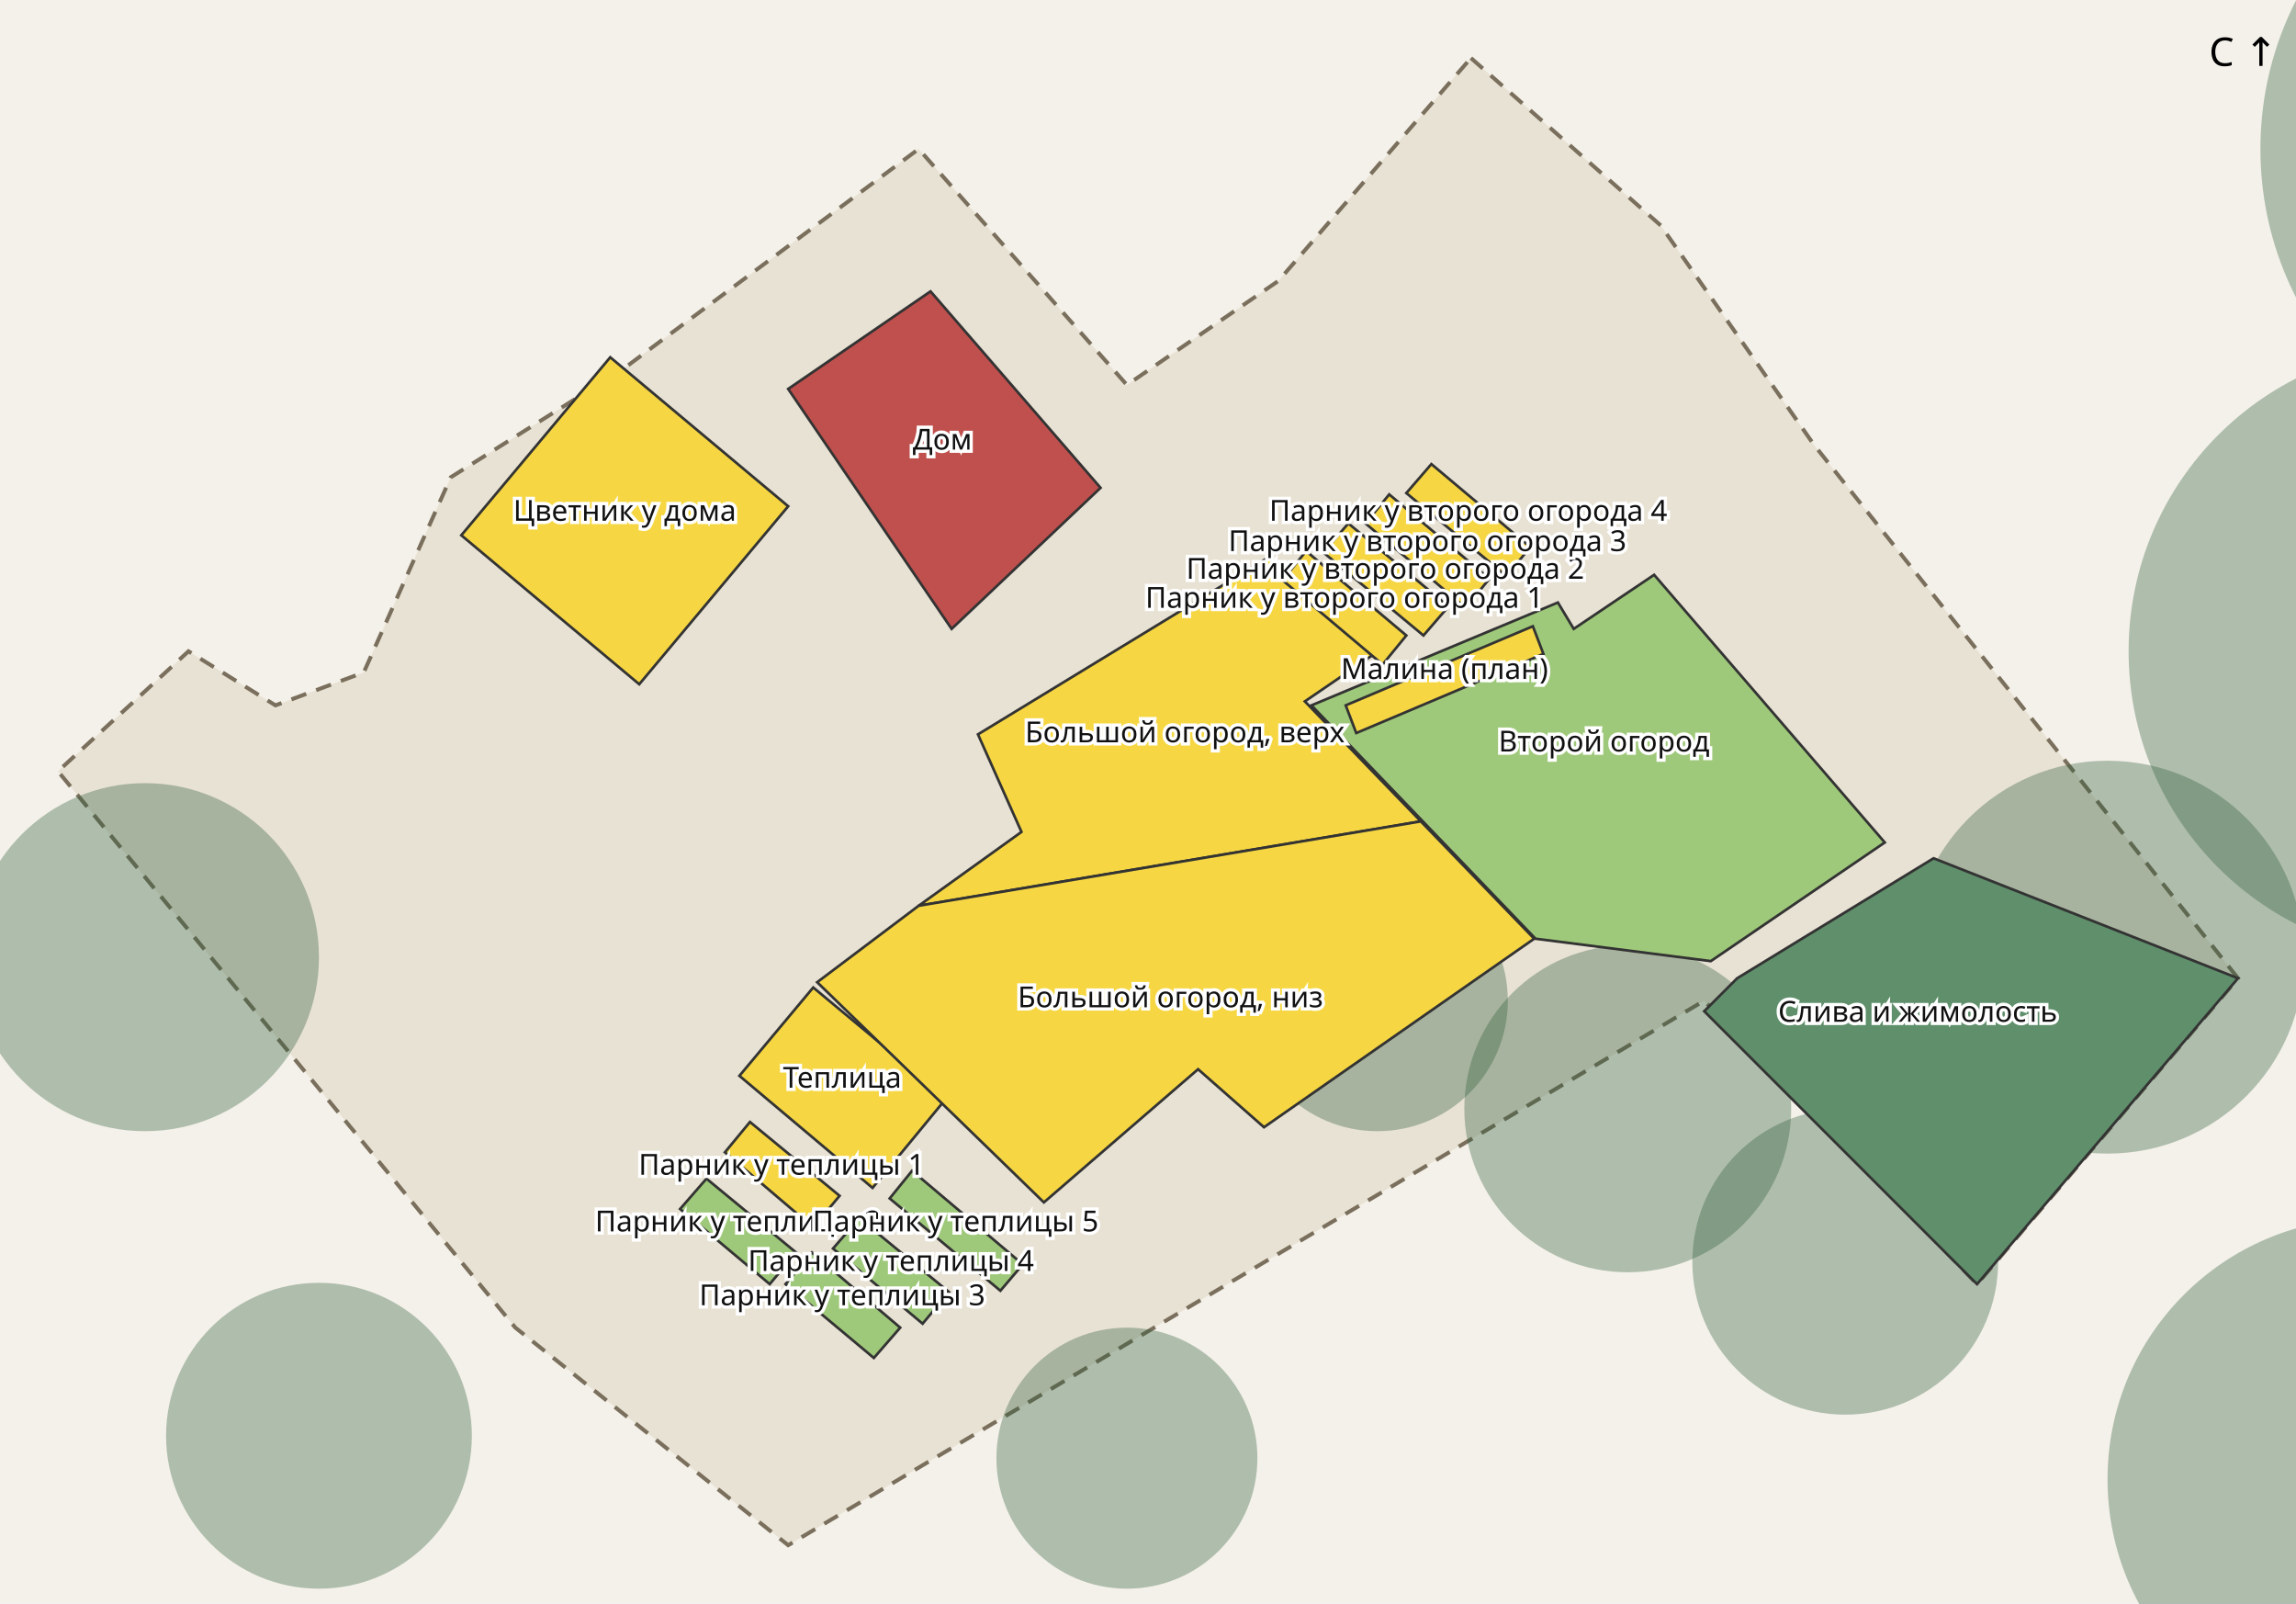
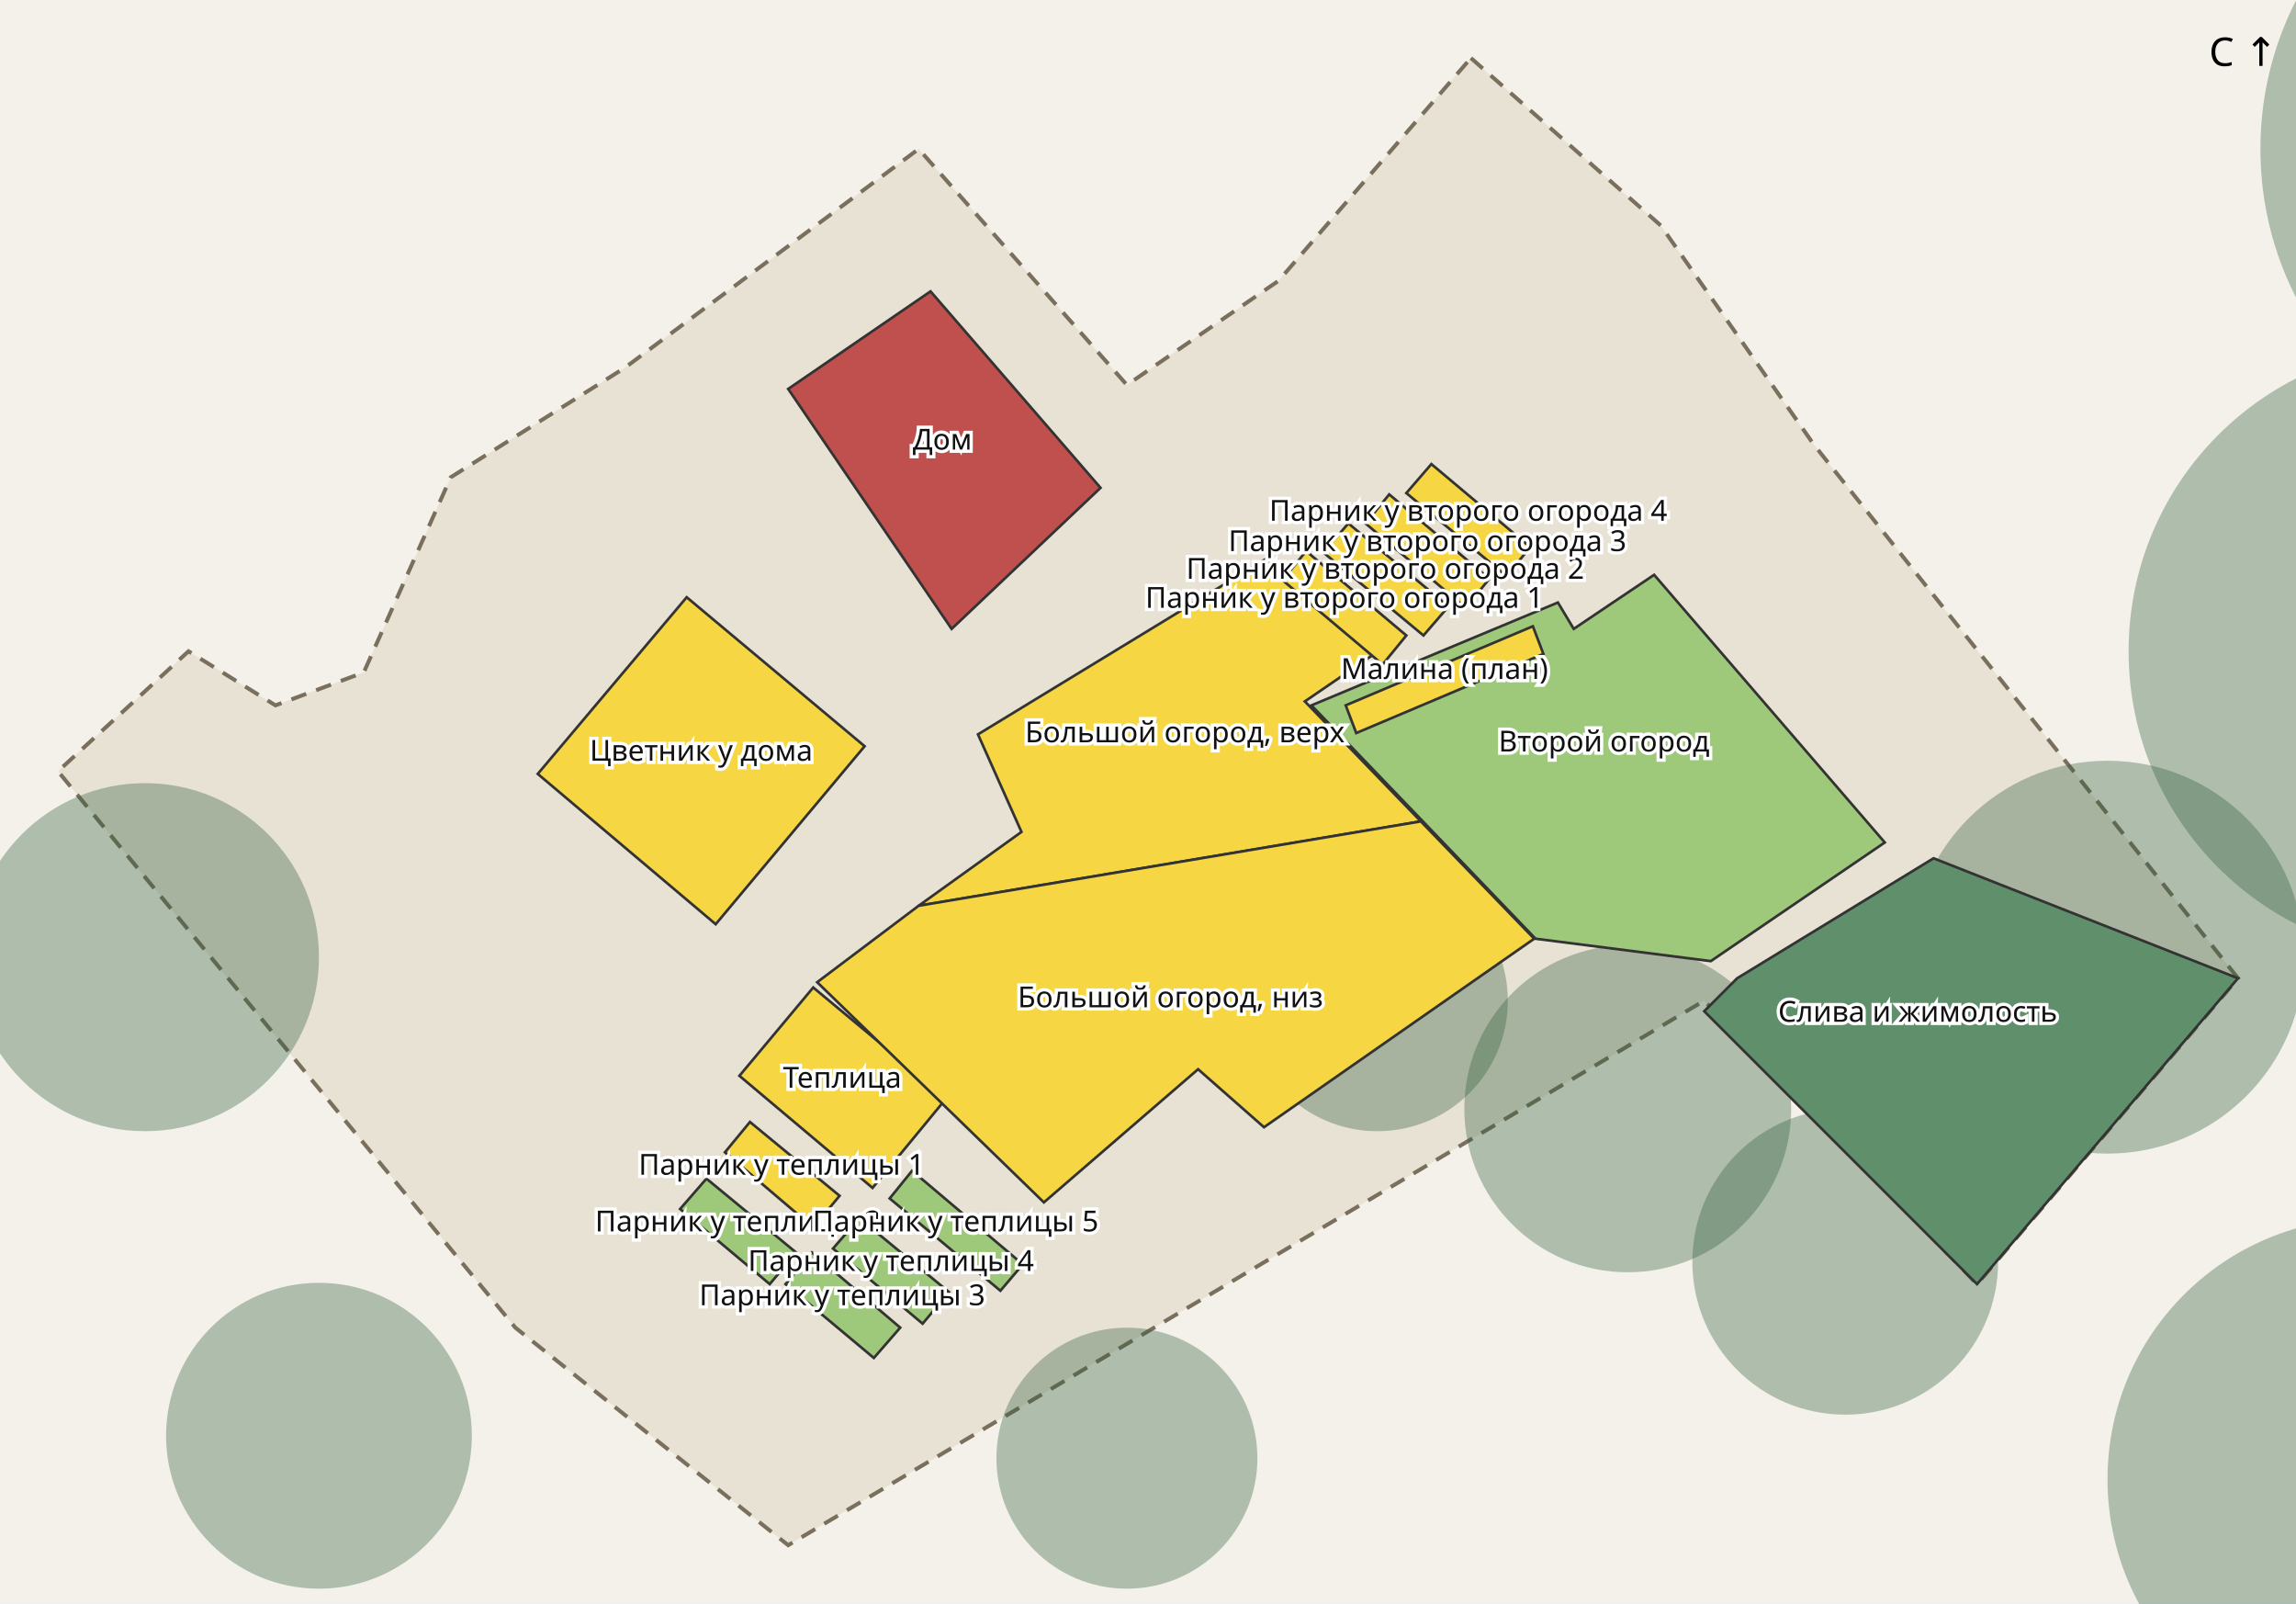
<svg xmlns="http://www.w3.org/2000/svg" viewBox="0 0 1742 1216" font-family="sans-serif">
  <rect width="1742" height="1216" fill="#f4f1ea" />
  <polygon points="1116,44 1260,171 1376,337 1698,742 1500,974 1293,759 598,1172 391,1007 44,585 143,494 209,535 276,510 342,362 474,279 697,113 855,292 970,213" fill="#e8e2d4" stroke="#7a6f5c" stroke-width="3" stroke-dasharray="12 8" />
  <circle cx="1045" cy="759" r="99" fill="#2f5d3a" opacity="0.35" />
  <circle cx="1235" cy="841" r="124" fill="#2f5d3a" opacity="0.35" />
  <circle cx="1400" cy="957" r="116" fill="#2f5d3a" opacity="0.35" />
  <circle cx="1599" cy="726" r="149" fill="#2f5d3a" opacity="0.35" />
  <circle cx="1847" cy="494" r="232" fill="#2f5d3a" opacity="0.35" />
  <circle cx="2046" cy="858" r="265" fill="#2f5d3a" opacity="0.35" />
  <circle cx="1797" cy="1122" r="198" fill="#2f5d3a" opacity="0.35" />
  <circle cx="855" cy="1106" r="99" fill="#2f5d3a" opacity="0.35" />
  <circle cx="1963" cy="113" r="248" fill="#2f5d3a" opacity="0.35" />
  <circle cx="110" cy="726" r="132" fill="#2f5d3a" opacity="0.35" />
  <circle cx="242" cy="1089" r="116" fill="#2f5d3a" opacity="0.35" />
  <polygon points="598,295 706,221 835,370 722,477" fill="#c0504d" stroke="#333" stroke-width="2" />
-   <polygon points="598,384 463,271 350,406 485,519" fill="#f6d743" stroke="#333" stroke-width="2" />
+   <polygon points="656,566 521,453 408,587 543,701" fill="#f6d743" stroke="#333" stroke-width="2" />
  <polygon points="662,901 718,833 617,749 561,816" fill="#f6d743" stroke="#333" stroke-width="2" />
  <polygon points="617,931 637,907 569,851 550,874" fill="#f6d743" stroke="#333" stroke-width="2" />
  <polygon points="584,974 604,950 536,894 516,917" fill="#9fc97a" stroke="#333" stroke-width="2" />
  <polygon points="663,1030 683,1007 616,950 596,974" fill="#9fc97a" stroke="#333" stroke-width="2" />
  <polygon points="700,1004 720,980 652,924 632,947" fill="#9fc97a" stroke="#333" stroke-width="2" />
  <polygon points="759,979 776,959 692,888 675,909" fill="#9fc97a" stroke="#333" stroke-width="2" />
  <polygon points="742,557 962,423 1050,491 990,532 1078,623 697,687 775,631" fill="#f6d743" stroke="#333" stroke-width="2" />
  <polygon points="697,687 1078,623 1164,712 959,855 909,811 792,912 620,745" fill="#f6d743" stroke="#333" stroke-width="2" />
  <polygon points="995,535 1182,457 1194,477 1255,436 1430,639 1298,729 1165,712" fill="#9fc97a" stroke="#333" stroke-width="2" />
  <polygon points="1049,504 1067,482 991,418 973,440" fill="#f6d743" stroke="#333" stroke-width="2" />
  <polygon points="1080,482 1099,460 1023,397 1004,419" fill="#f6d743" stroke="#333" stroke-width="2" />
  <polygon points="1112,461 1130,439 1054,375 1036,397" fill="#f6d743" stroke="#333" stroke-width="2" />
  <polygon points="1143,437 1161,415 1086,352 1067,374" fill="#f6d743" stroke="#333" stroke-width="2" />
  <polygon points="1171,496 1163,475 1021,535 1029,556" fill="#f6d743" stroke="#333" stroke-width="2" />
  <polygon points="1318,742 1467,651 1698,742 1500,974 1293,767" fill="#5f8f6b" stroke="#333" stroke-width="2" />
  <text x="715" y="341" font-size="22" text-anchor="middle" fill="#111" stroke="#fff" stroke-width="5" paint-order="stroke">Дом</text>
-   <text x="474" y="395" font-size="22" text-anchor="middle" fill="#111" stroke="#fff" stroke-width="5" paint-order="stroke">Цветник у дома</text>
+   <text x="532" y="577" font-size="22" text-anchor="middle" fill="#111" stroke="#fff" stroke-width="5" paint-order="stroke">Цветник у дома</text>
  <text x="639" y="825" font-size="22" text-anchor="middle" fill="#111" stroke="#fff" stroke-width="5" paint-order="stroke">Теплица</text>
  <text x="593" y="891" font-size="22" text-anchor="middle" fill="#111" stroke="#fff" stroke-width="5" paint-order="stroke">Парник у теплицы 1</text>
  <text x="560" y="934" font-size="22" text-anchor="middle" fill="#111" stroke="#fff" stroke-width="5" paint-order="stroke">Парник у теплицы 2</text>
  <text x="639" y="990" font-size="22" text-anchor="middle" fill="#111" stroke="#fff" stroke-width="5" paint-order="stroke">Парник у теплицы 3</text>
  <text x="676" y="964" font-size="22" text-anchor="middle" fill="#111" stroke="#fff" stroke-width="5" paint-order="stroke">Парник у теплицы 4</text>
  <text x="725" y="934" font-size="22" text-anchor="middle" fill="#111" stroke="#fff" stroke-width="5" paint-order="stroke">Парник у теплицы 5</text>
  <text x="899" y="563" font-size="22" text-anchor="middle" fill="#111" stroke="#fff" stroke-width="5" paint-order="stroke">Большой огород, верх</text>
  <text x="888" y="764" font-size="22" text-anchor="middle" fill="#111" stroke="#fff" stroke-width="5" paint-order="stroke">Большой огород, низ</text>
  <text x="1217" y="570" font-size="22" text-anchor="middle" fill="#111" stroke="#fff" stroke-width="5" paint-order="stroke">Второй огород</text>
  <text x="1020" y="461" font-size="22" text-anchor="middle" fill="#111" stroke="#fff" stroke-width="5" paint-order="stroke">Парник у второго огорода 1</text>
  <text x="1051" y="439" font-size="22" text-anchor="middle" fill="#111" stroke="#fff" stroke-width="5" paint-order="stroke">Парник у второго огорода 2</text>
  <text x="1083" y="418" font-size="22" text-anchor="middle" fill="#111" stroke="#fff" stroke-width="5" paint-order="stroke">Парник у второго огорода 3</text>
  <text x="1114" y="395" font-size="22" text-anchor="middle" fill="#111" stroke="#fff" stroke-width="5" paint-order="stroke">Парник у второго огорода 4</text>
  <text x="1096" y="515" font-size="22" text-anchor="middle" fill="#111" stroke="#fff" stroke-width="5" paint-order="stroke">Малина (план)</text>
  <text x="1455" y="775" font-size="22" text-anchor="middle" fill="#111" stroke="#fff" stroke-width="5" paint-order="stroke">Слива и жимолость</text>
  <text x="1702" y="50" font-size="30" text-anchor="middle">С ↑</text>
</svg>
